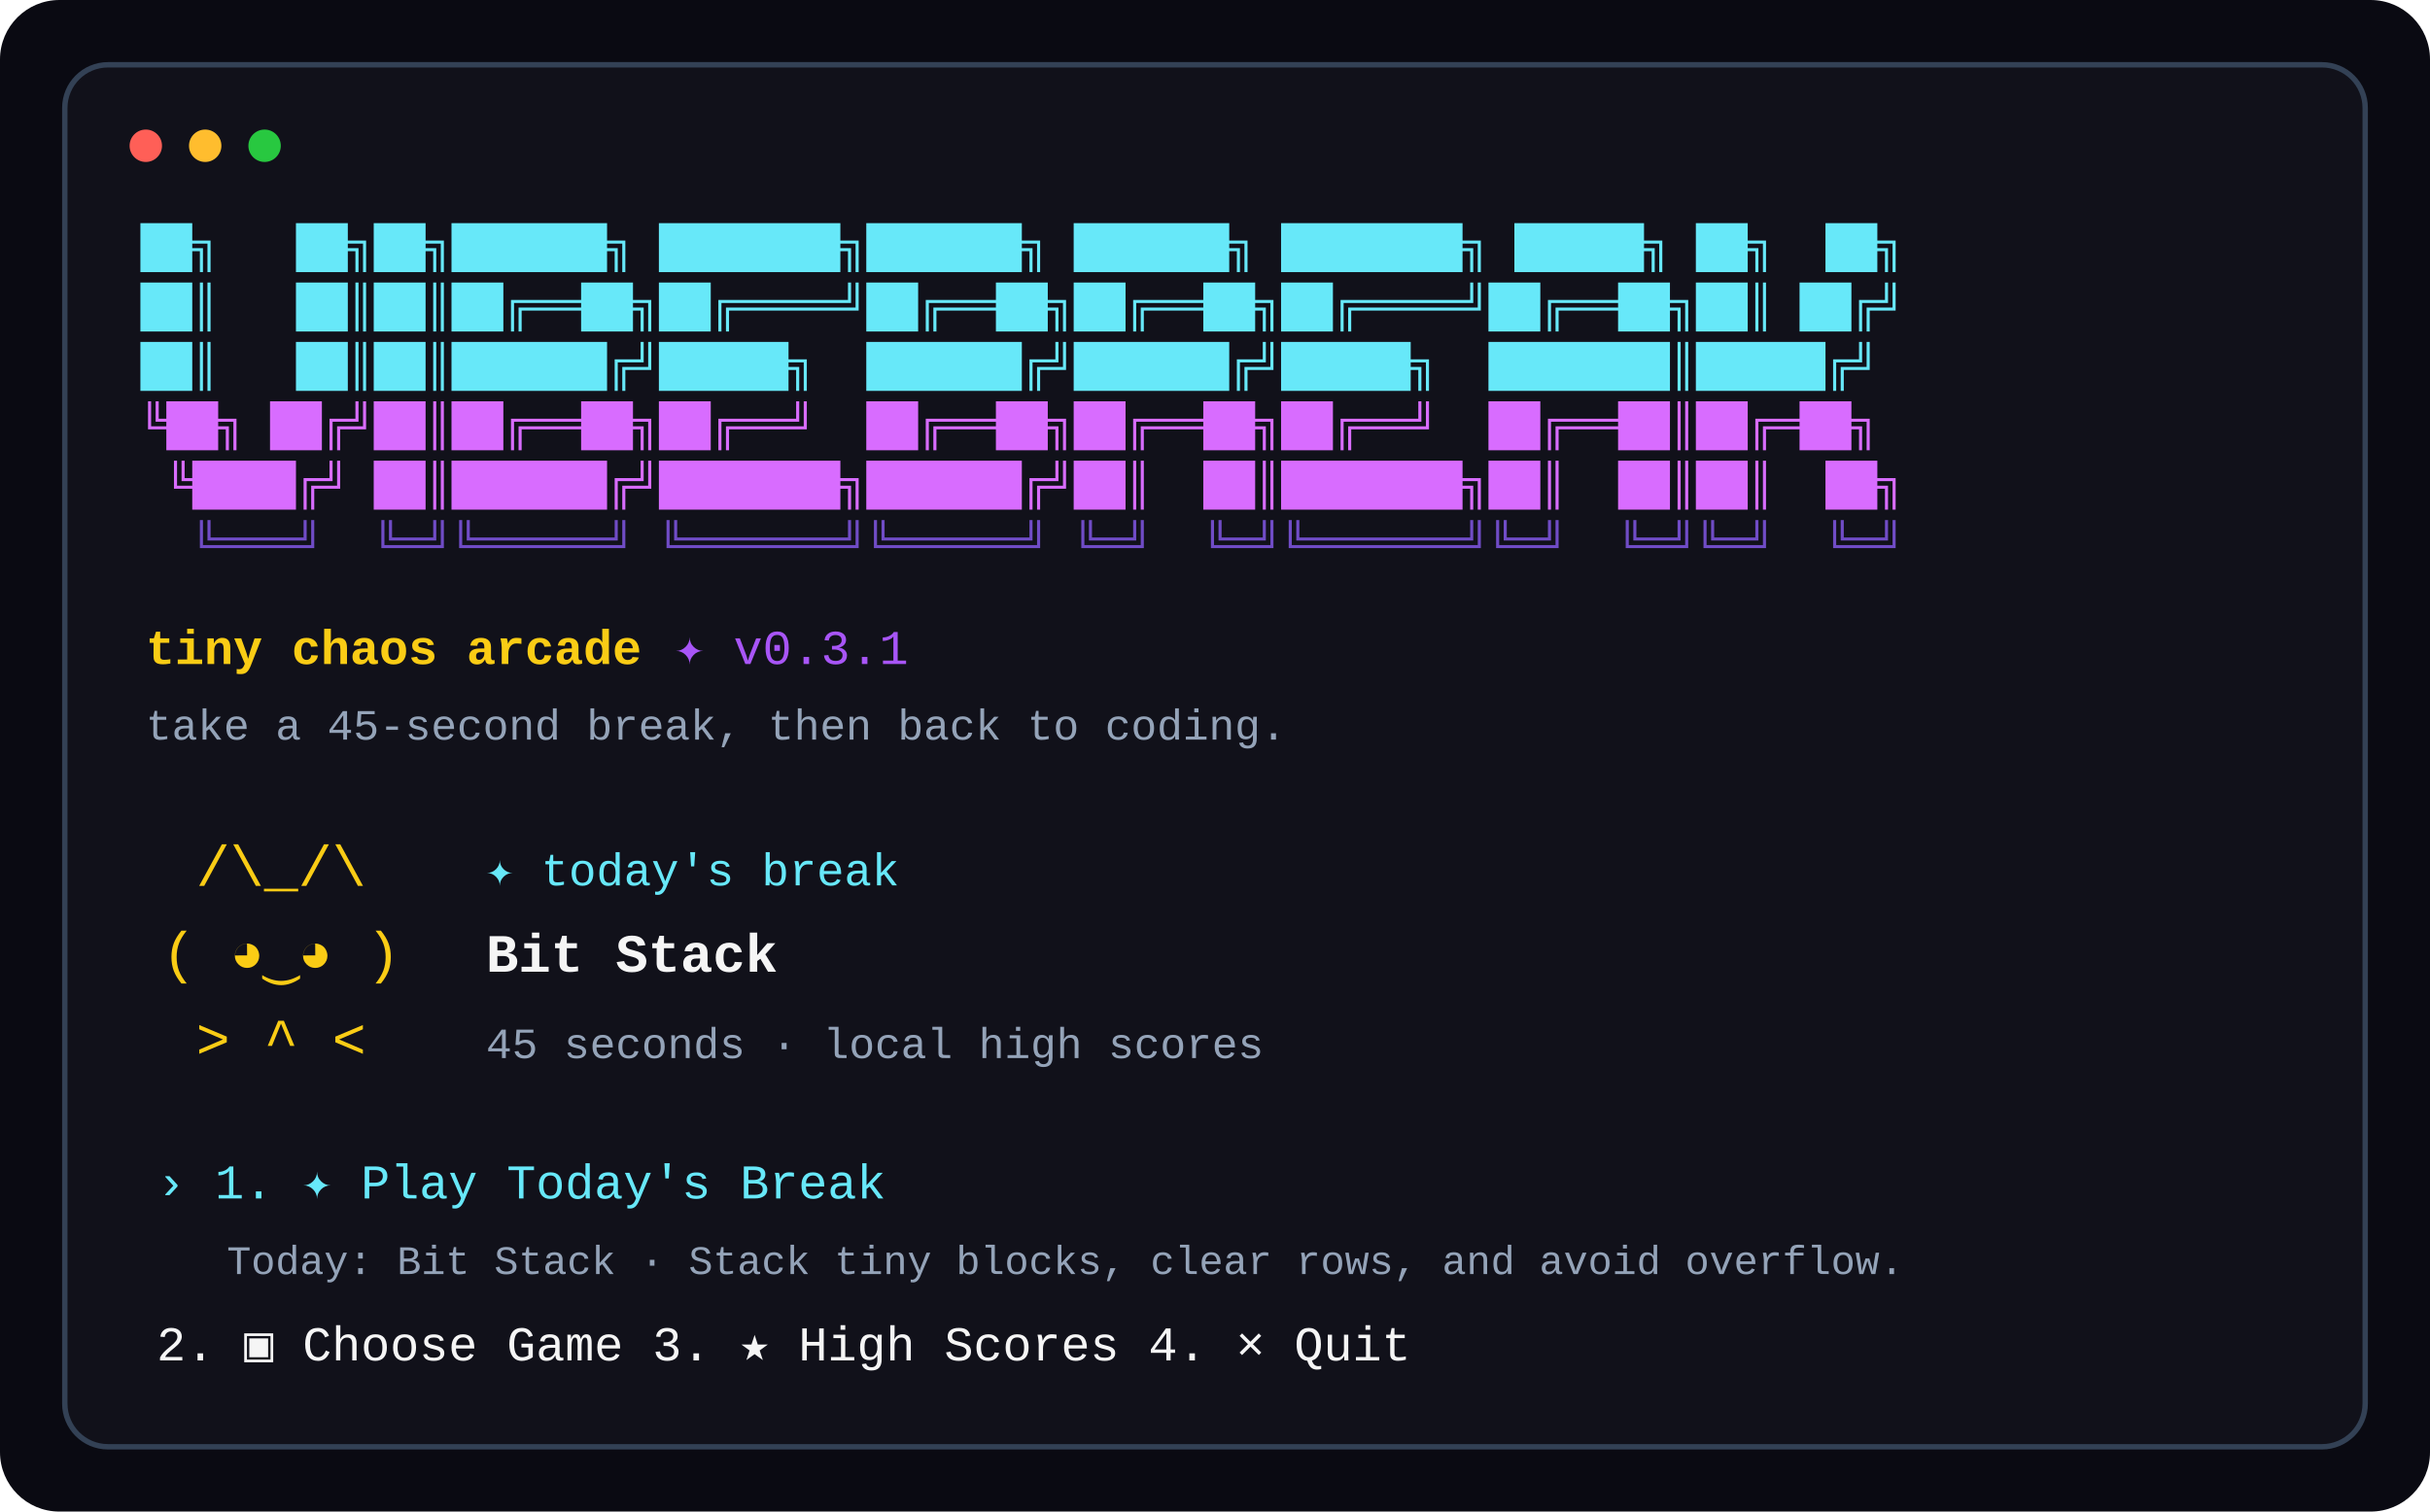
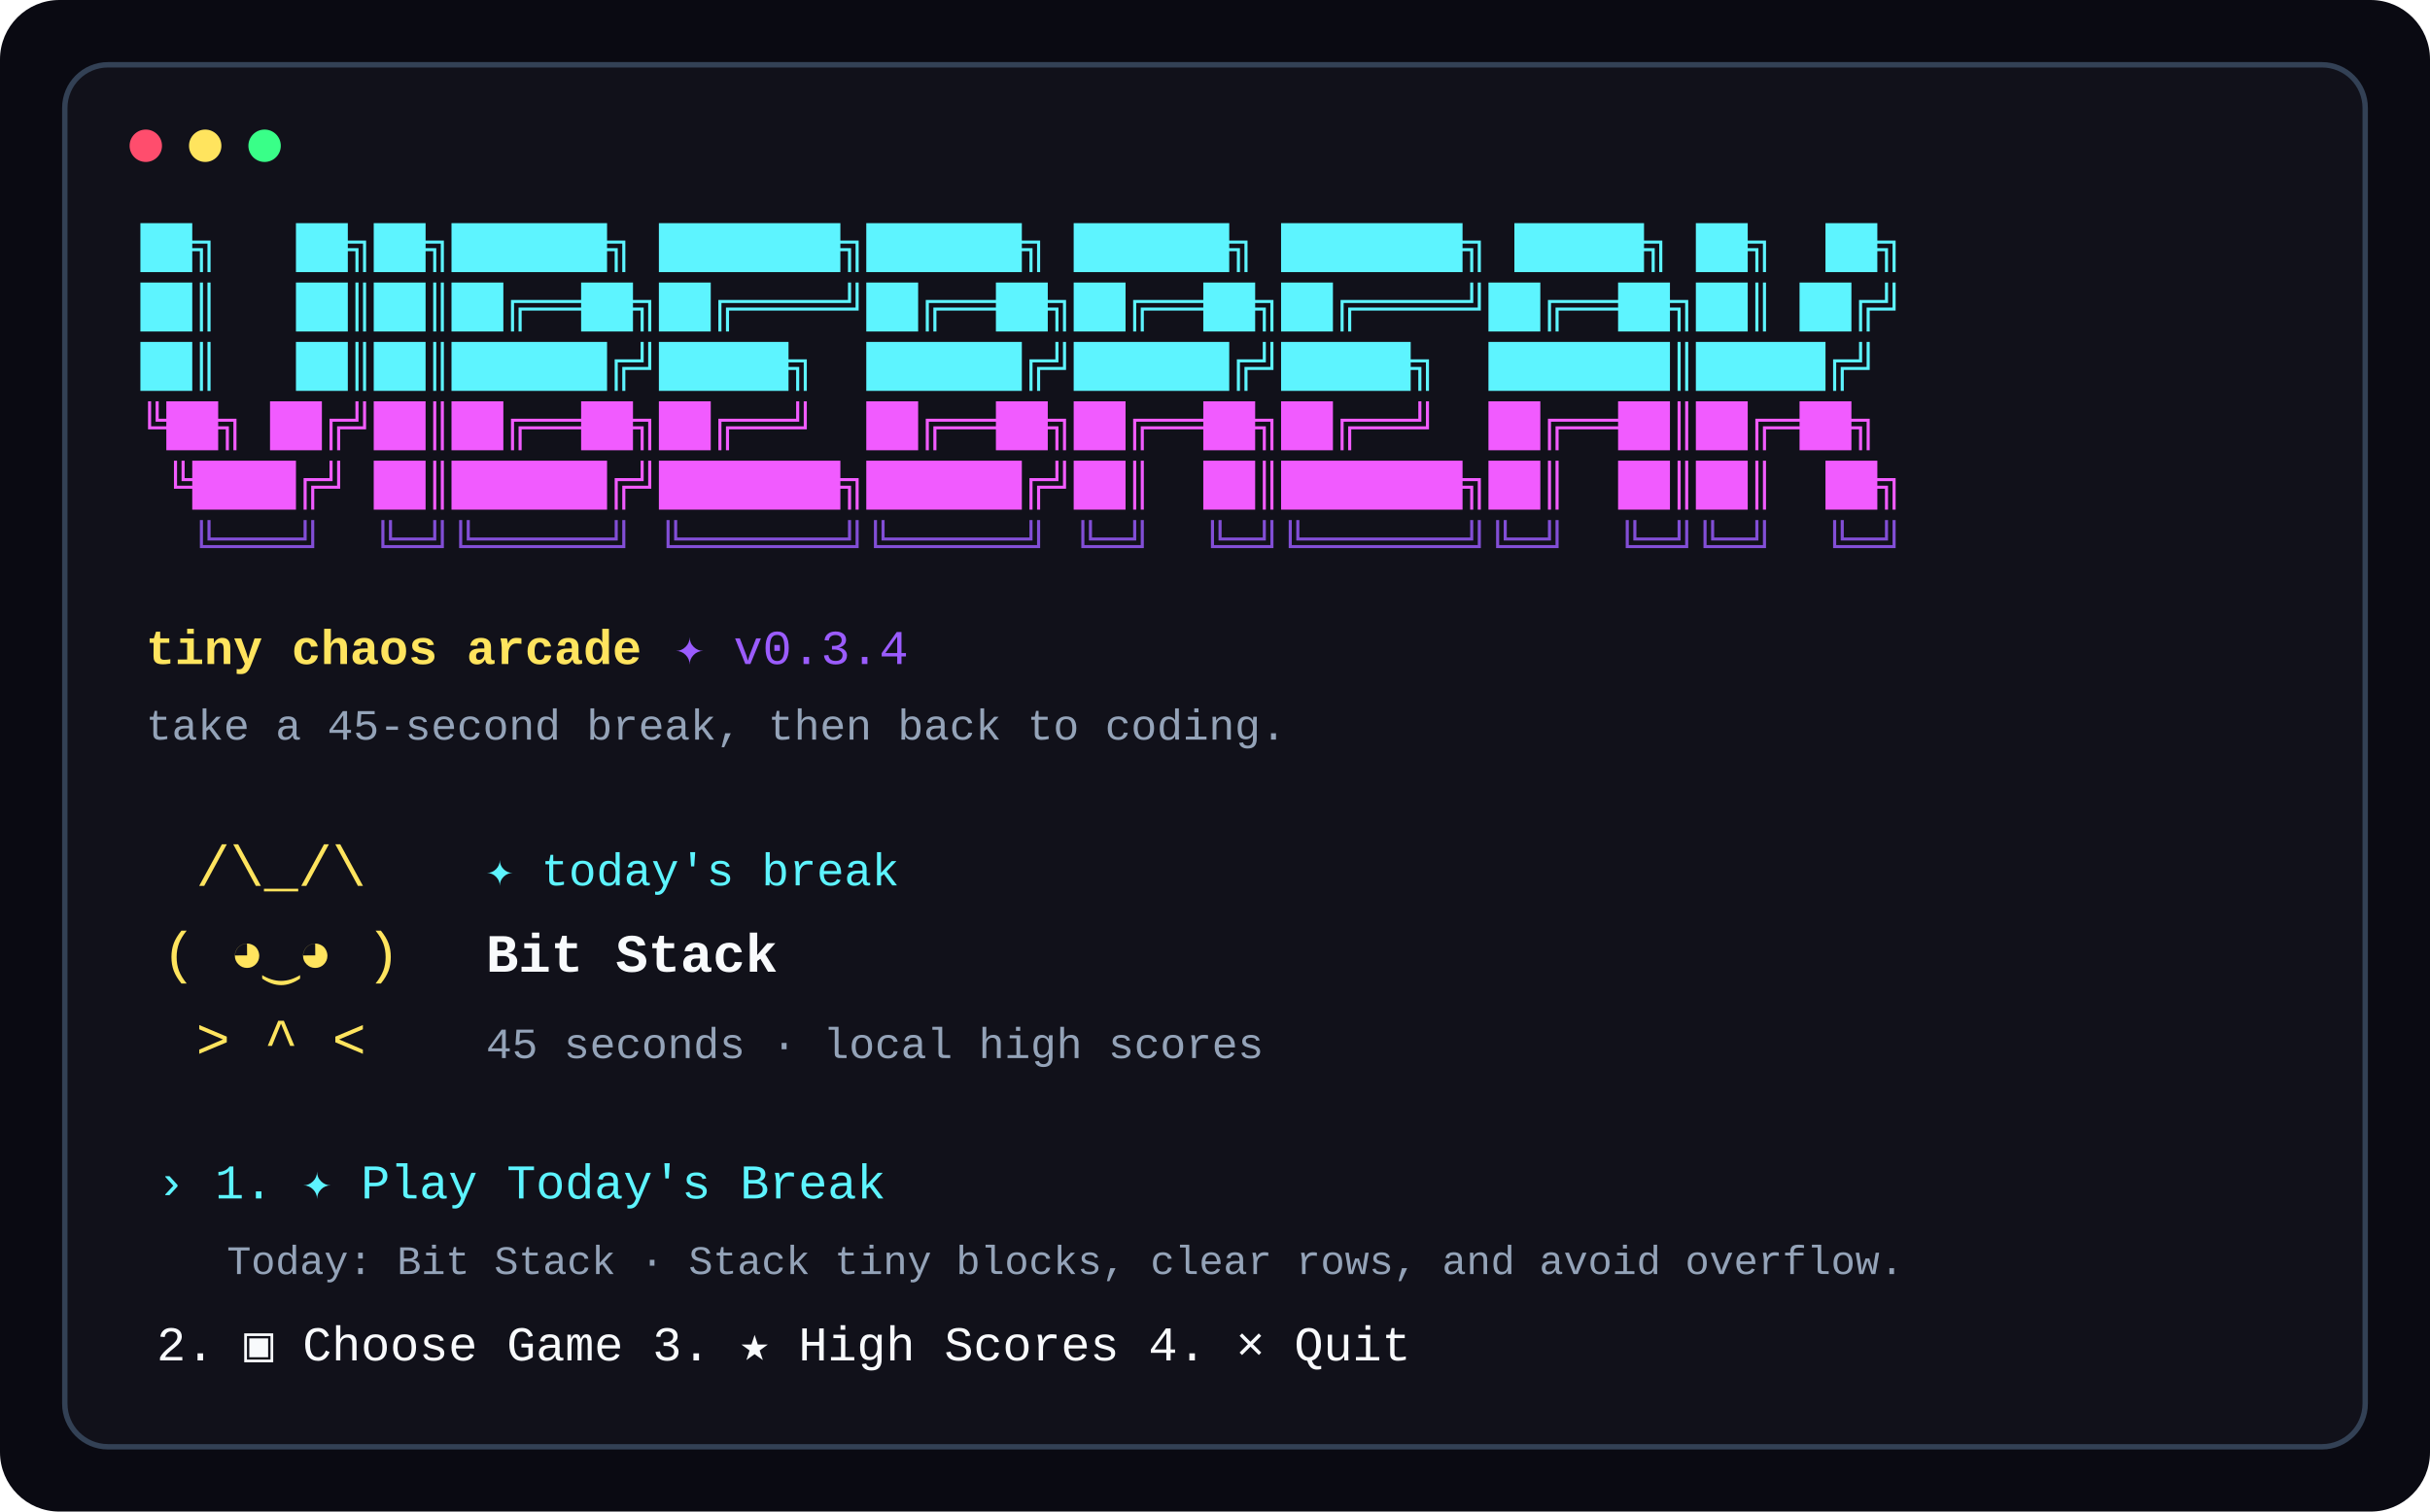
<svg xmlns="http://www.w3.org/2000/svg" width="900" height="560" viewBox="0 0 900 560" fill="none" role="img" aria-labelledby="title desc">
  <rect width="900" height="560" rx="22" fill="#0a0a12" />
  <rect x="24" y="24" width="852" height="512" rx="16" fill="#11111a" stroke="#334155" stroke-width="2" />
-   <circle cx="54" cy="54" r="6" fill="#ff5f57" />
-   <circle cx="76" cy="54" r="6" fill="#ffbd2e" />
-   <circle cx="98" cy="54" r="6" fill="#28c840" />
-   <text x="52" y="96" fill="#67e8f9" font-family="SFMono-Regular, Consolas, Liberation Mono, Menlo, monospace" font-size="16" xml:space="preserve">██╗   ██╗██╗██████╗ ███████╗██████╗ ██████╗ ███████╗ █████╗ ██╗  ██╗</text>
-   <text x="52" y="118" fill="#67e8f9" font-family="SFMono-Regular, Consolas, Liberation Mono, Menlo, monospace" font-size="16" xml:space="preserve">██║   ██║██║██╔══██╗██╔════╝██╔══██╗██╔══██╗██╔════╝██╔══██╗██║ ██╔╝</text>
-   <text x="52" y="140" fill="#67e8f9" font-family="SFMono-Regular, Consolas, Liberation Mono, Menlo, monospace" font-size="16" font-weight="700" xml:space="preserve">██║   ██║██║██████╔╝█████╗  ██████╔╝██████╔╝█████╗  ███████║█████╔╝ </text>
-   <text x="52" y="162" fill="#d86cff" font-family="SFMono-Regular, Consolas, Liberation Mono, Menlo, monospace" font-size="16" font-weight="700" xml:space="preserve">╚██╗ ██╔╝██║██╔══██╗██╔══╝  ██╔══██╗██╔══██╗██╔══╝  ██╔══██║██╔═██╗ </text>
-   <text x="52" y="184" fill="#d86cff" font-family="SFMono-Regular, Consolas, Liberation Mono, Menlo, monospace" font-size="16" xml:space="preserve"> ╚████╔╝ ██║██████╔╝███████╗██████╔╝██║  ██║███████╗██║  ██║██║  ██╗</text>
-   <text x="52" y="206" fill="#8b5cf6" font-family="SFMono-Regular, Consolas, Liberation Mono, Menlo, monospace" font-size="16" opacity="0.78" xml:space="preserve">  ╚═══╝  ╚═╝╚═════╝ ╚══════╝╚═════╝ ╚═╝  ╚═╝╚══════╝╚═╝  ╚═╝╚═╝  ╚═╝</text>
-   <text x="54" y="246" fill="#facc15" font-family="SFMono-Regular, Consolas, Liberation Mono, Menlo, monospace" font-size="18" font-weight="700">tiny chaos arcade</text>
-   <text x="250" y="246" fill="#a855f7" font-family="SFMono-Regular, Consolas, Liberation Mono, Menlo, monospace" font-size="18">✦ v0.3.1</text>
+   <circle cx="54" cy="54" r="6" fill="#FF4D6D" />
+   <circle cx="76" cy="54" r="6" fill="#FFE45E" />
+   <circle cx="98" cy="54" r="6" fill="#39FF88" />
+   <text x="52" y="96" fill="#5DF4FF" font-family="SFMono-Regular, Consolas, Liberation Mono, Menlo, monospace" font-size="16" xml:space="preserve">██╗   ██╗██╗██████╗ ███████╗██████╗ ██████╗ ███████╗ █████╗ ██╗  ██╗</text>
+   <text x="52" y="118" fill="#5DF4FF" font-family="SFMono-Regular, Consolas, Liberation Mono, Menlo, monospace" font-size="16" xml:space="preserve">██║   ██║██║██╔══██╗██╔════╝██╔══██╗██╔══██╗██╔════╝██╔══██╗██║ ██╔╝</text>
+   <text x="52" y="140" fill="#5DF4FF" font-family="SFMono-Regular, Consolas, Liberation Mono, Menlo, monospace" font-size="16" font-weight="700" xml:space="preserve">██║   ██║██║██████╔╝█████╗  ██████╔╝██████╔╝█████╗  ███████║█████╔╝ </text>
+   <text x="52" y="162" fill="#F15BFF" font-family="SFMono-Regular, Consolas, Liberation Mono, Menlo, monospace" font-size="16" font-weight="700" xml:space="preserve">╚██╗ ██╔╝██║██╔══██╗██╔══╝  ██╔══██╗██╔══██╗██╔══╝  ██╔══██║██╔═██╗ </text>
+   <text x="52" y="184" fill="#F15BFF" font-family="SFMono-Regular, Consolas, Liberation Mono, Menlo, monospace" font-size="16" xml:space="preserve"> ╚████╔╝ ██║██████╔╝███████╗██████╔╝██║  ██║███████╗██║  ██║██║  ██╗</text>
+   <text x="52" y="206" fill="#9B5CFF" font-family="SFMono-Regular, Consolas, Liberation Mono, Menlo, monospace" font-size="16" opacity="0.82" xml:space="preserve">  ╚═══╝  ╚═╝╚═════╝ ╚══════╝╚═════╝ ╚═╝  ╚═╝╚══════╝╚═╝  ╚═╝╚═╝  ╚═╝</text>
+   <text x="54" y="246" fill="#FFE45E" font-family="SFMono-Regular, Consolas, Liberation Mono, Menlo, monospace" font-size="18" font-weight="700">tiny chaos arcade</text>
+   <text x="250" y="246" fill="#9B5CFF" font-family="SFMono-Regular, Consolas, Liberation Mono, Menlo, monospace" font-size="18">✦ v0.3.4</text>
  <text x="54" y="274" fill="#94a3b8" font-family="SFMono-Regular, Consolas, Liberation Mono, Menlo, monospace" font-size="16">take a 45-second break, then back to coding.</text>
-   <text x="60" y="328" fill="#facc15" font-family="SFMono-Regular, Consolas, Liberation Mono, Menlo, monospace" font-size="21" xml:space="preserve"> /\_/\    </text>
-   <text x="180" y="328" fill="#67e8f9" font-family="SFMono-Regular, Consolas, Liberation Mono, Menlo, monospace" font-size="17">✦ today's break</text>
-   <text x="60" y="360" fill="#facc15" font-family="SFMono-Regular, Consolas, Liberation Mono, Menlo, monospace" font-size="21" xml:space="preserve">( ◕‿◕ )</text>
-   <text x="180" y="360" fill="#f5f5f5" font-family="SFMono-Regular, Consolas, Liberation Mono, Menlo, monospace" font-size="20" font-weight="700">Bit Stack</text>
-   <text x="60" y="392" fill="#facc15" font-family="SFMono-Regular, Consolas, Liberation Mono, Menlo, monospace" font-size="21" xml:space="preserve"> &gt; ^ &lt;   </text>
+   <text x="60" y="328" fill="#FFE45E" font-family="SFMono-Regular, Consolas, Liberation Mono, Menlo, monospace" font-size="21" xml:space="preserve"> /\_/\    </text>
+   <text x="180" y="328" fill="#5DF4FF" font-family="SFMono-Regular, Consolas, Liberation Mono, Menlo, monospace" font-size="17">✦ today's break</text>
+   <text x="60" y="360" fill="#FFE45E" font-family="SFMono-Regular, Consolas, Liberation Mono, Menlo, monospace" font-size="21" xml:space="preserve">( ◕‿◕ )</text>
+   <text x="180" y="360" fill="#F8FAFC" font-family="SFMono-Regular, Consolas, Liberation Mono, Menlo, monospace" font-size="20" font-weight="700">Bit Stack</text>
+   <text x="60" y="392" fill="#FFE45E" font-family="SFMono-Regular, Consolas, Liberation Mono, Menlo, monospace" font-size="21" xml:space="preserve"> &gt; ^ &lt;   </text>
  <text x="180" y="392" fill="#94a3b8" font-family="SFMono-Regular, Consolas, Liberation Mono, Menlo, monospace" font-size="16">45 seconds · local high scores</text>
-   <text x="58" y="444" fill="#67e8f9" font-family="SFMono-Regular, Consolas, Liberation Mono, Menlo, monospace" font-size="18">› 1. ✦ Play Today's Break</text>
+   <text x="58" y="444" fill="#5DF4FF" font-family="SFMono-Regular, Consolas, Liberation Mono, Menlo, monospace" font-size="18">› 1. ✦ Play Today's Break</text>
  <text x="84" y="472" fill="#94a3b8" font-family="SFMono-Regular, Consolas, Liberation Mono, Menlo, monospace" font-size="15">Today: Bit Stack · Stack tiny blocks, clear rows, and avoid overflow.</text>
-   <text x="58" y="504" fill="#f5f5f5" font-family="SFMono-Regular, Consolas, Liberation Mono, Menlo, monospace" font-size="18">  2. ▣ Choose Game    3. ★ High Scores    4. × Quit</text>
+   <text x="58" y="504" fill="#F8FAFC" font-family="SFMono-Regular, Consolas, Liberation Mono, Menlo, monospace" font-size="18">  2. ▣ Choose Game    3. ★ High Scores    4. × Quit</text>
</svg>
